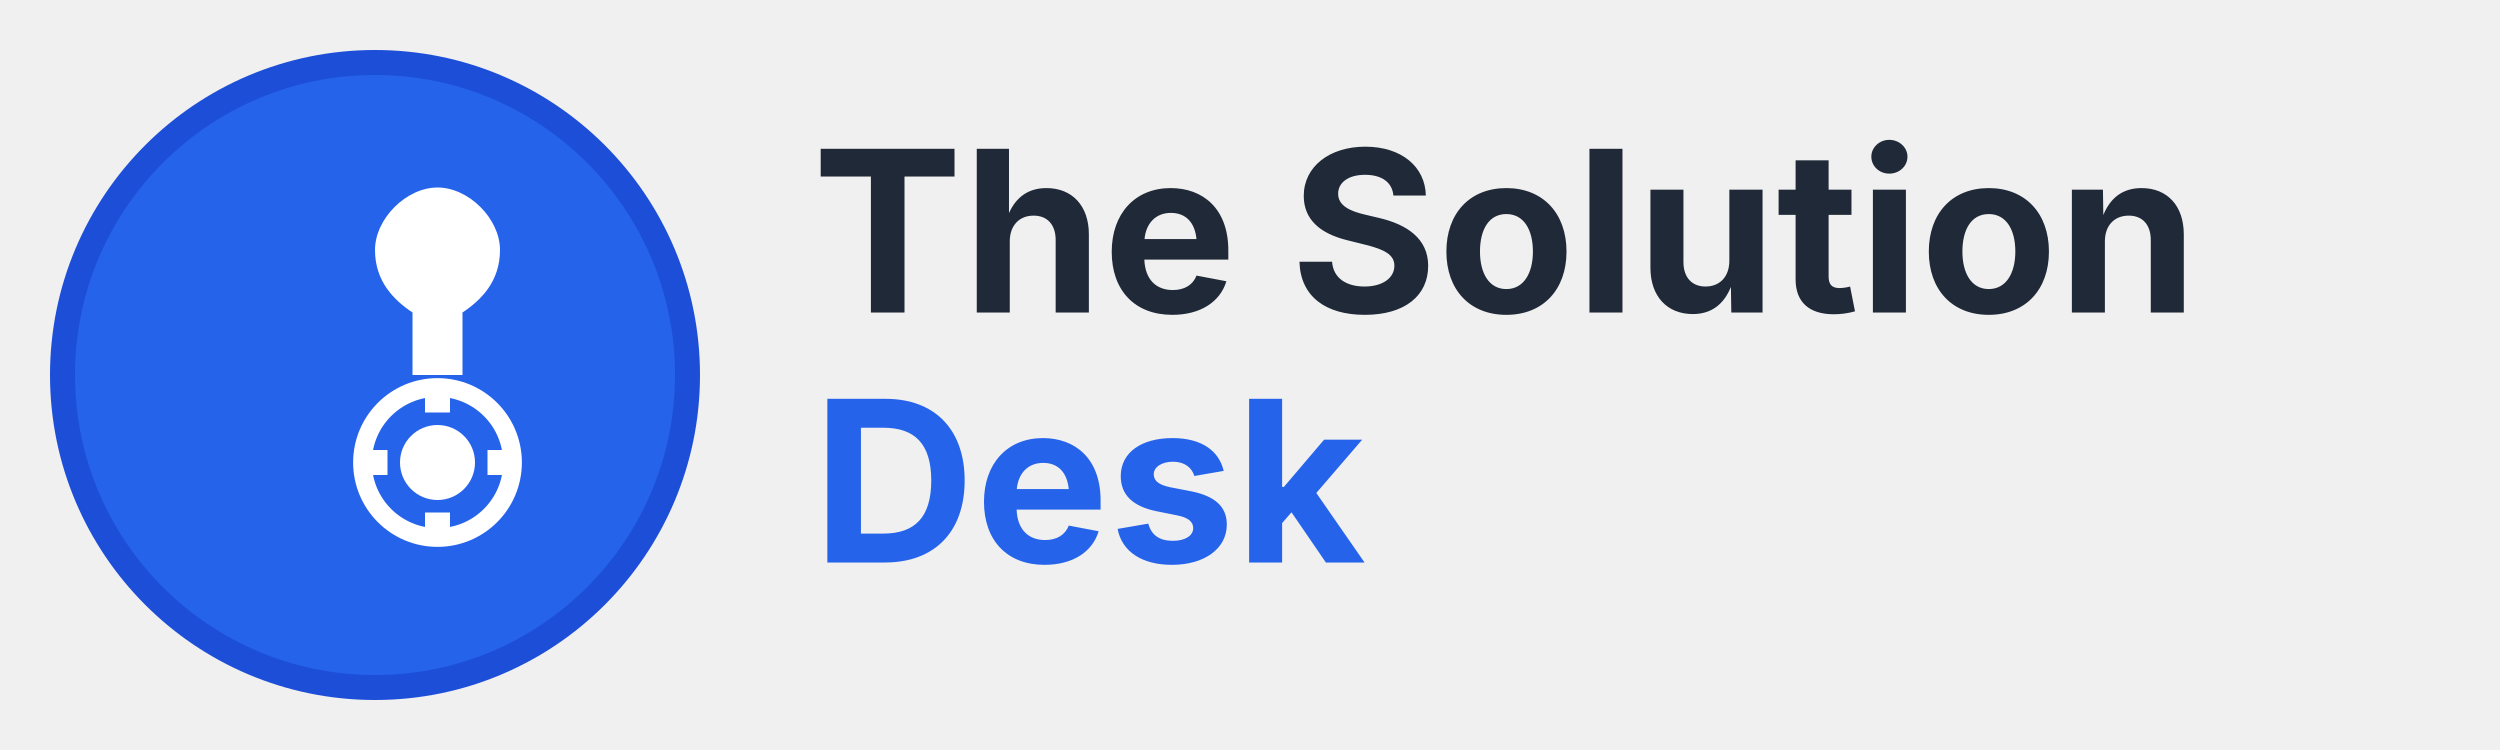
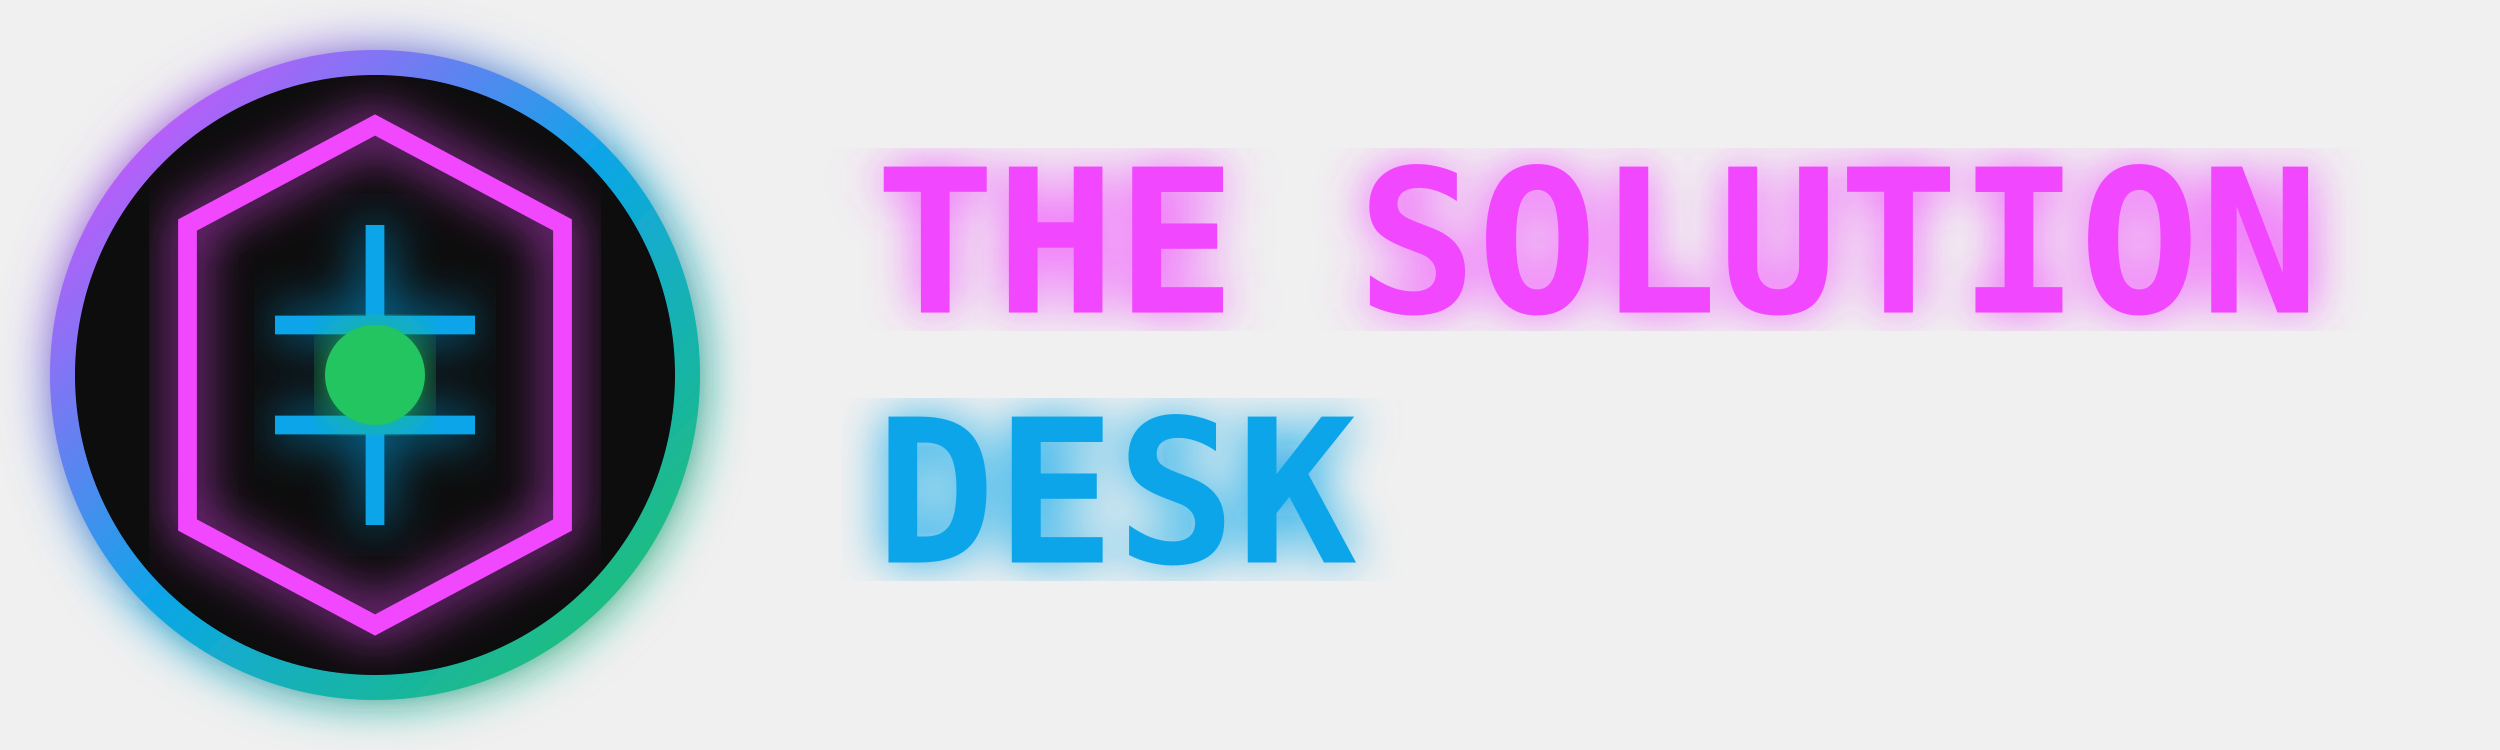
- <svg xmlns="http://www.w3.org/2000/svg" width="200" height="60" viewBox="0 0 200 60" fill="none">
-   <circle cx="30" cy="30" r="25" fill="#2563eb" stroke="#1d4ed8" stroke-width="2" />
-   <g transform="translate(20, 15)">
-     <path d="M10 5 C10 2.5, 12.5 0, 15 0 C17.5 0, 20 2.5, 20 5 C20 7.5, 18.5 9, 17 10 L17 15 L13 15 L13 10 C11.5 9, 10 7.5, 10 5 Z" fill="#ffffff" />
-     <circle cx="15" cy="22" r="6" fill="none" stroke="#ffffff" stroke-width="1.5" />
-     <circle cx="15" cy="22" r="3" fill="#ffffff" />
-     <rect x="14" y="16" width="2" height="2" fill="#ffffff" />
-     <rect x="14" y="26" width="2" height="2" fill="#ffffff" />
-     <rect x="9" y="21" width="2" height="2" fill="#ffffff" />
-     <rect x="19" y="21" width="2" height="2" fill="#ffffff" />
-   </g>
-   <text x="65" y="25" font-family="Inter, system-ui, sans-serif" font-size="18" font-weight="700" fill="#1f2937">
-     The Solution
+ <svg xmlns="http://www.w3.org/2000/svg" viewBox="0 0 200 60" fill="none">
+   <defs>
+     <linearGradient id="neonGradient" x1="0%" y1="0%" x2="100%" y2="100%">
+       <stop offset="0%" style="stop-color:#f146ff;stop-opacity:1" />
+       <stop offset="50%" style="stop-color:#0ea5e9;stop-opacity:1" />
+       <stop offset="100%" style="stop-color:#22c55e;stop-opacity:1" />
+     </linearGradient>
+     <filter id="glow">
+       <feGaussianBlur stdDeviation="2" result="coloredBlur" />
+       <feMerge>
+         <feMergeNode in="coloredBlur" />
+         <feMergeNode in="SourceGraphic" />
+       </feMerge>
+     </filter>
+   </defs>
+   <circle cx="30" cy="30" r="25" fill="#0a0a0a" stroke="url(#neonGradient)" stroke-width="2" filter="url(#glow)" />
+   <polygon points="30,10 45,18 45,42 30,50 15,42 15,18" fill="none" stroke="#f146ff" stroke-width="1.5" filter="url(#glow)" />
+   <path d="M 22 26 L 30 26 L 30 18 M 30 26 L 38 26 M 30 34 L 30 42 M 22 34 L 38 34" stroke="#0ea5e9" stroke-width="1.5" fill="none" filter="url(#glow)" />
+   <circle cx="30" cy="30" r="4" fill="#22c55e" filter="url(#glow)" />
+   <text x="70" y="25" font-family="Orbitron, monospace" font-size="16" font-weight="700" fill="#f146ff" filter="url(#glow)">
+     THE SOLUTION
  </text>
-   <text x="65" y="45" font-family="Inter, system-ui, sans-serif" font-size="18" font-weight="700" fill="#2563eb">
-     Desk
+   <text x="70" y="45" font-family="Orbitron, monospace" font-size="16" font-weight="700" fill="#0ea5e9" filter="url(#glow)">
+     DESK
  </text>
</svg>
